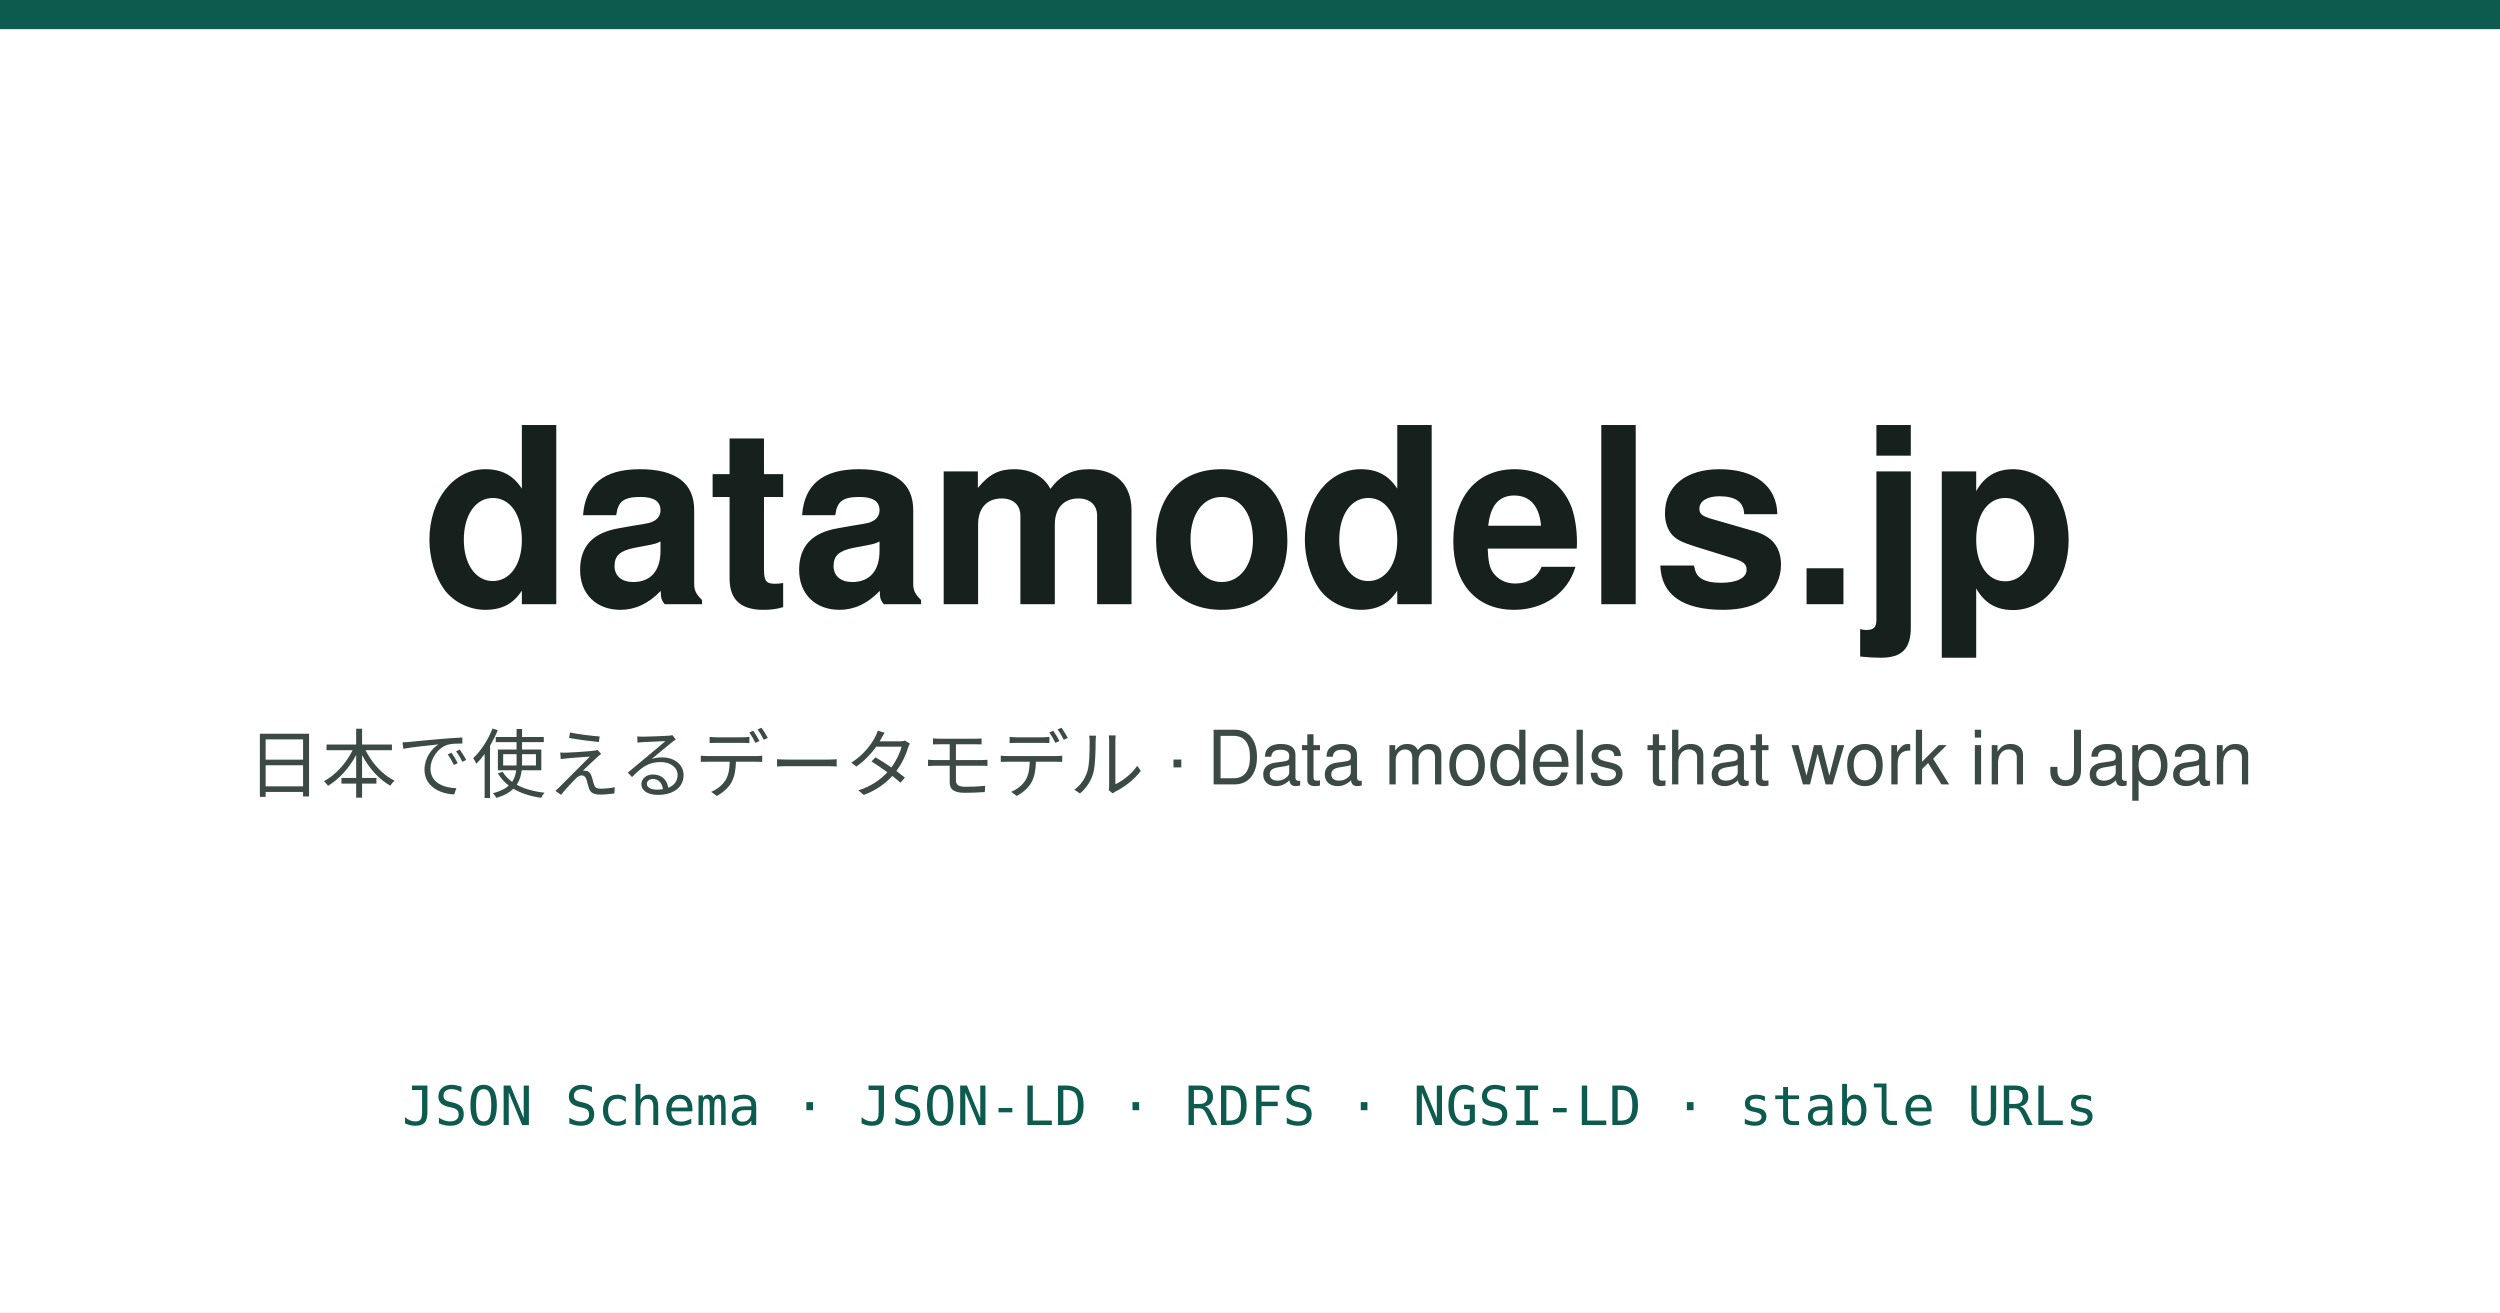
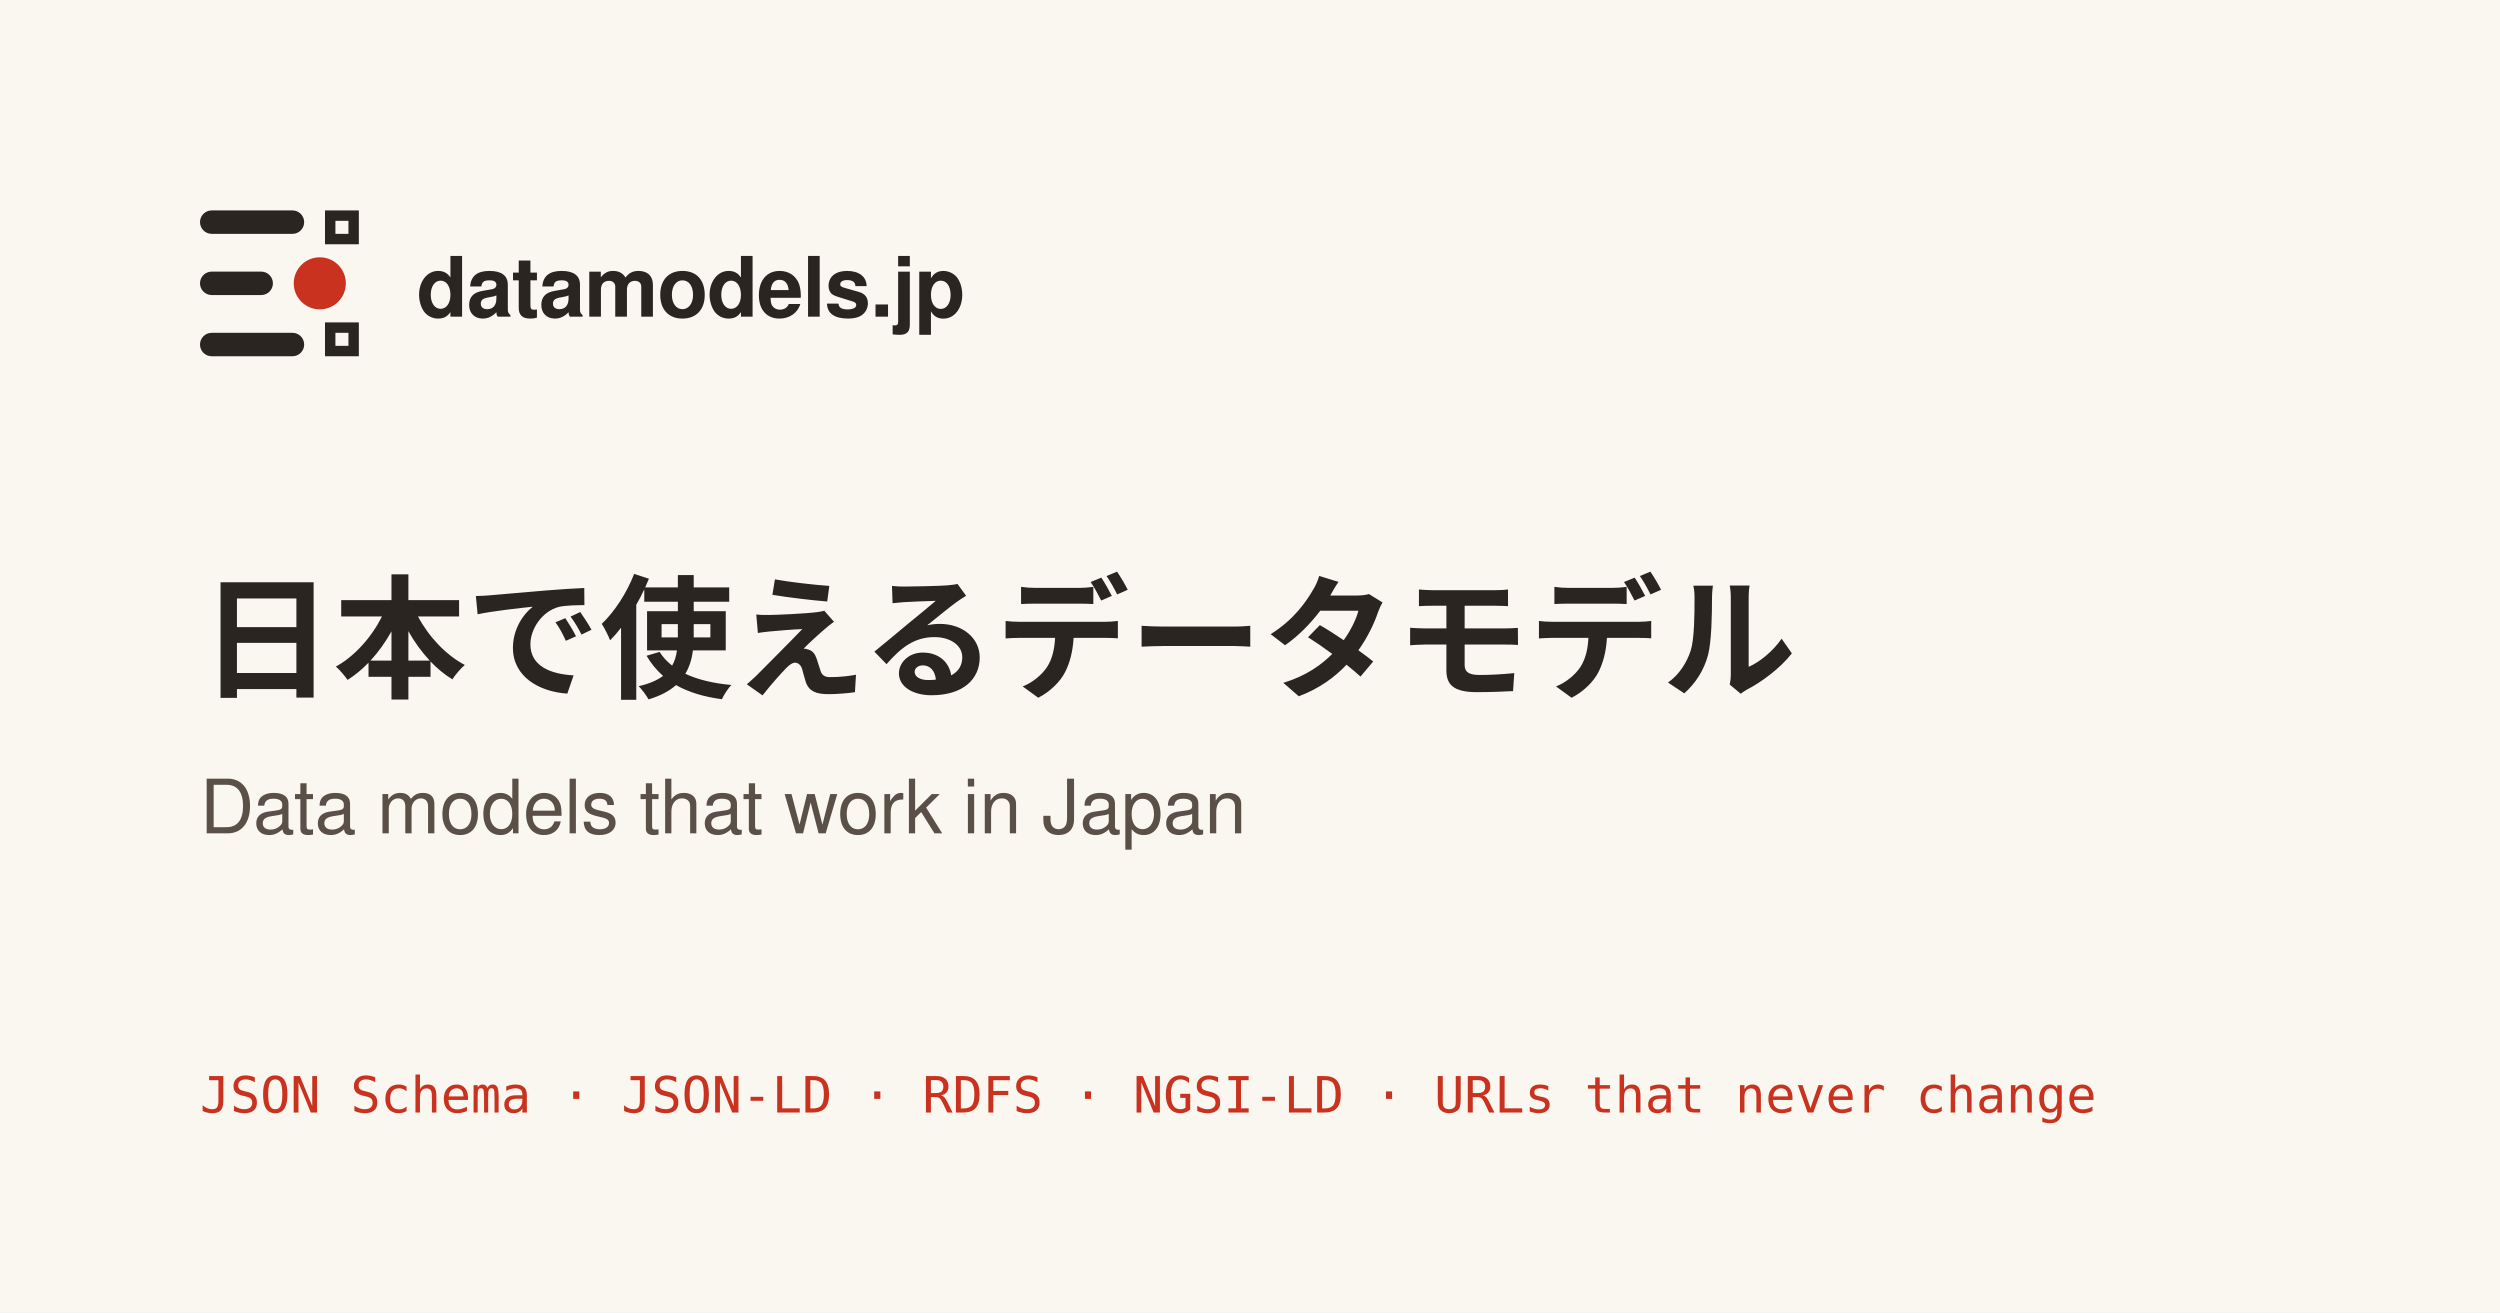
<svg xmlns="http://www.w3.org/2000/svg" width="1200" height="630" viewBox="0 0 1200 630">
-   <rect width="1200" height="630" fill="#ffffff" />
-   <rect x="0" y="0" width="1200" height="14" fill="#0d5b4e" />
-   <text x="600" y="290" text-anchor="middle" font-family="Helvetica Neue, Helvetica, Arial, sans-serif" font-size="118" font-weight="700" fill="#16211d">datamodels.jp</text>
-   <text x="600" y="380" text-anchor="middle" font-family="Hiragino Sans, Helvetica Neue, Helvetica, Arial, sans-serif" font-size="36" fill="#3c4a45">日本で使えるデータモデル · Data models that work in Japan</text>
-   <text x="600" y="540" text-anchor="middle" font-family="Menlo, ui-monospace, monospace" font-size="26" fill="#0d5b4e">JSON Schema · JSON-LD · RDFS · NGSI-LD · stable URLs</text>
+   <rect width="1200" height="630" fill="#faf7f1" />
+   <g transform="translate(96 96) scale(1.25)">
+     <rect x="0" y="4" width="40" height="9" rx="4.5" fill="#2a2521" />
+     <rect x="50" y="6" width="9" height="9" fill="none" stroke="#2a2521" stroke-width="4" />
+     <rect x="0" y="27.5" width="28" height="9" rx="4.5" fill="#2a2521" />
+     <circle cx="46" cy="32" r="10" fill="#c8321f" />
+     <rect x="0" y="51" width="40" height="9" rx="4.5" fill="#2a2521" />
+     <rect x="50" y="49" width="9" height="9" fill="none" stroke="#2a2521" stroke-width="4" />
+   </g>
+   <text x="200" y="152" font-family="IBM Plex Sans, Helvetica Neue, Helvetica, Arial, sans-serif" font-size="40" font-weight="600" fill="#2a2521" letter-spacing="-0.5">datamodels.jp</text>
+   <text x="96" y="330" font-family="Hiragino Sans, Noto Sans JP, Helvetica Neue, sans-serif" font-size="64" font-weight="700" fill="#2a2521">日本で使えるデータモデル</text>
+   <text x="96" y="400" font-family="IBM Plex Sans, Helvetica Neue, Helvetica, Arial, sans-serif" font-size="36" font-weight="500" fill="#5a5047">Data models that work in Japan</text>
+   <text x="96" y="534" font-family="IBM Plex Mono, Menlo, ui-monospace, monospace" font-size="24" font-weight="500" fill="#c8321f">JSON Schema · JSON-LD · RDFS · NGSI-LD · URLs that never change</text>
</svg>
